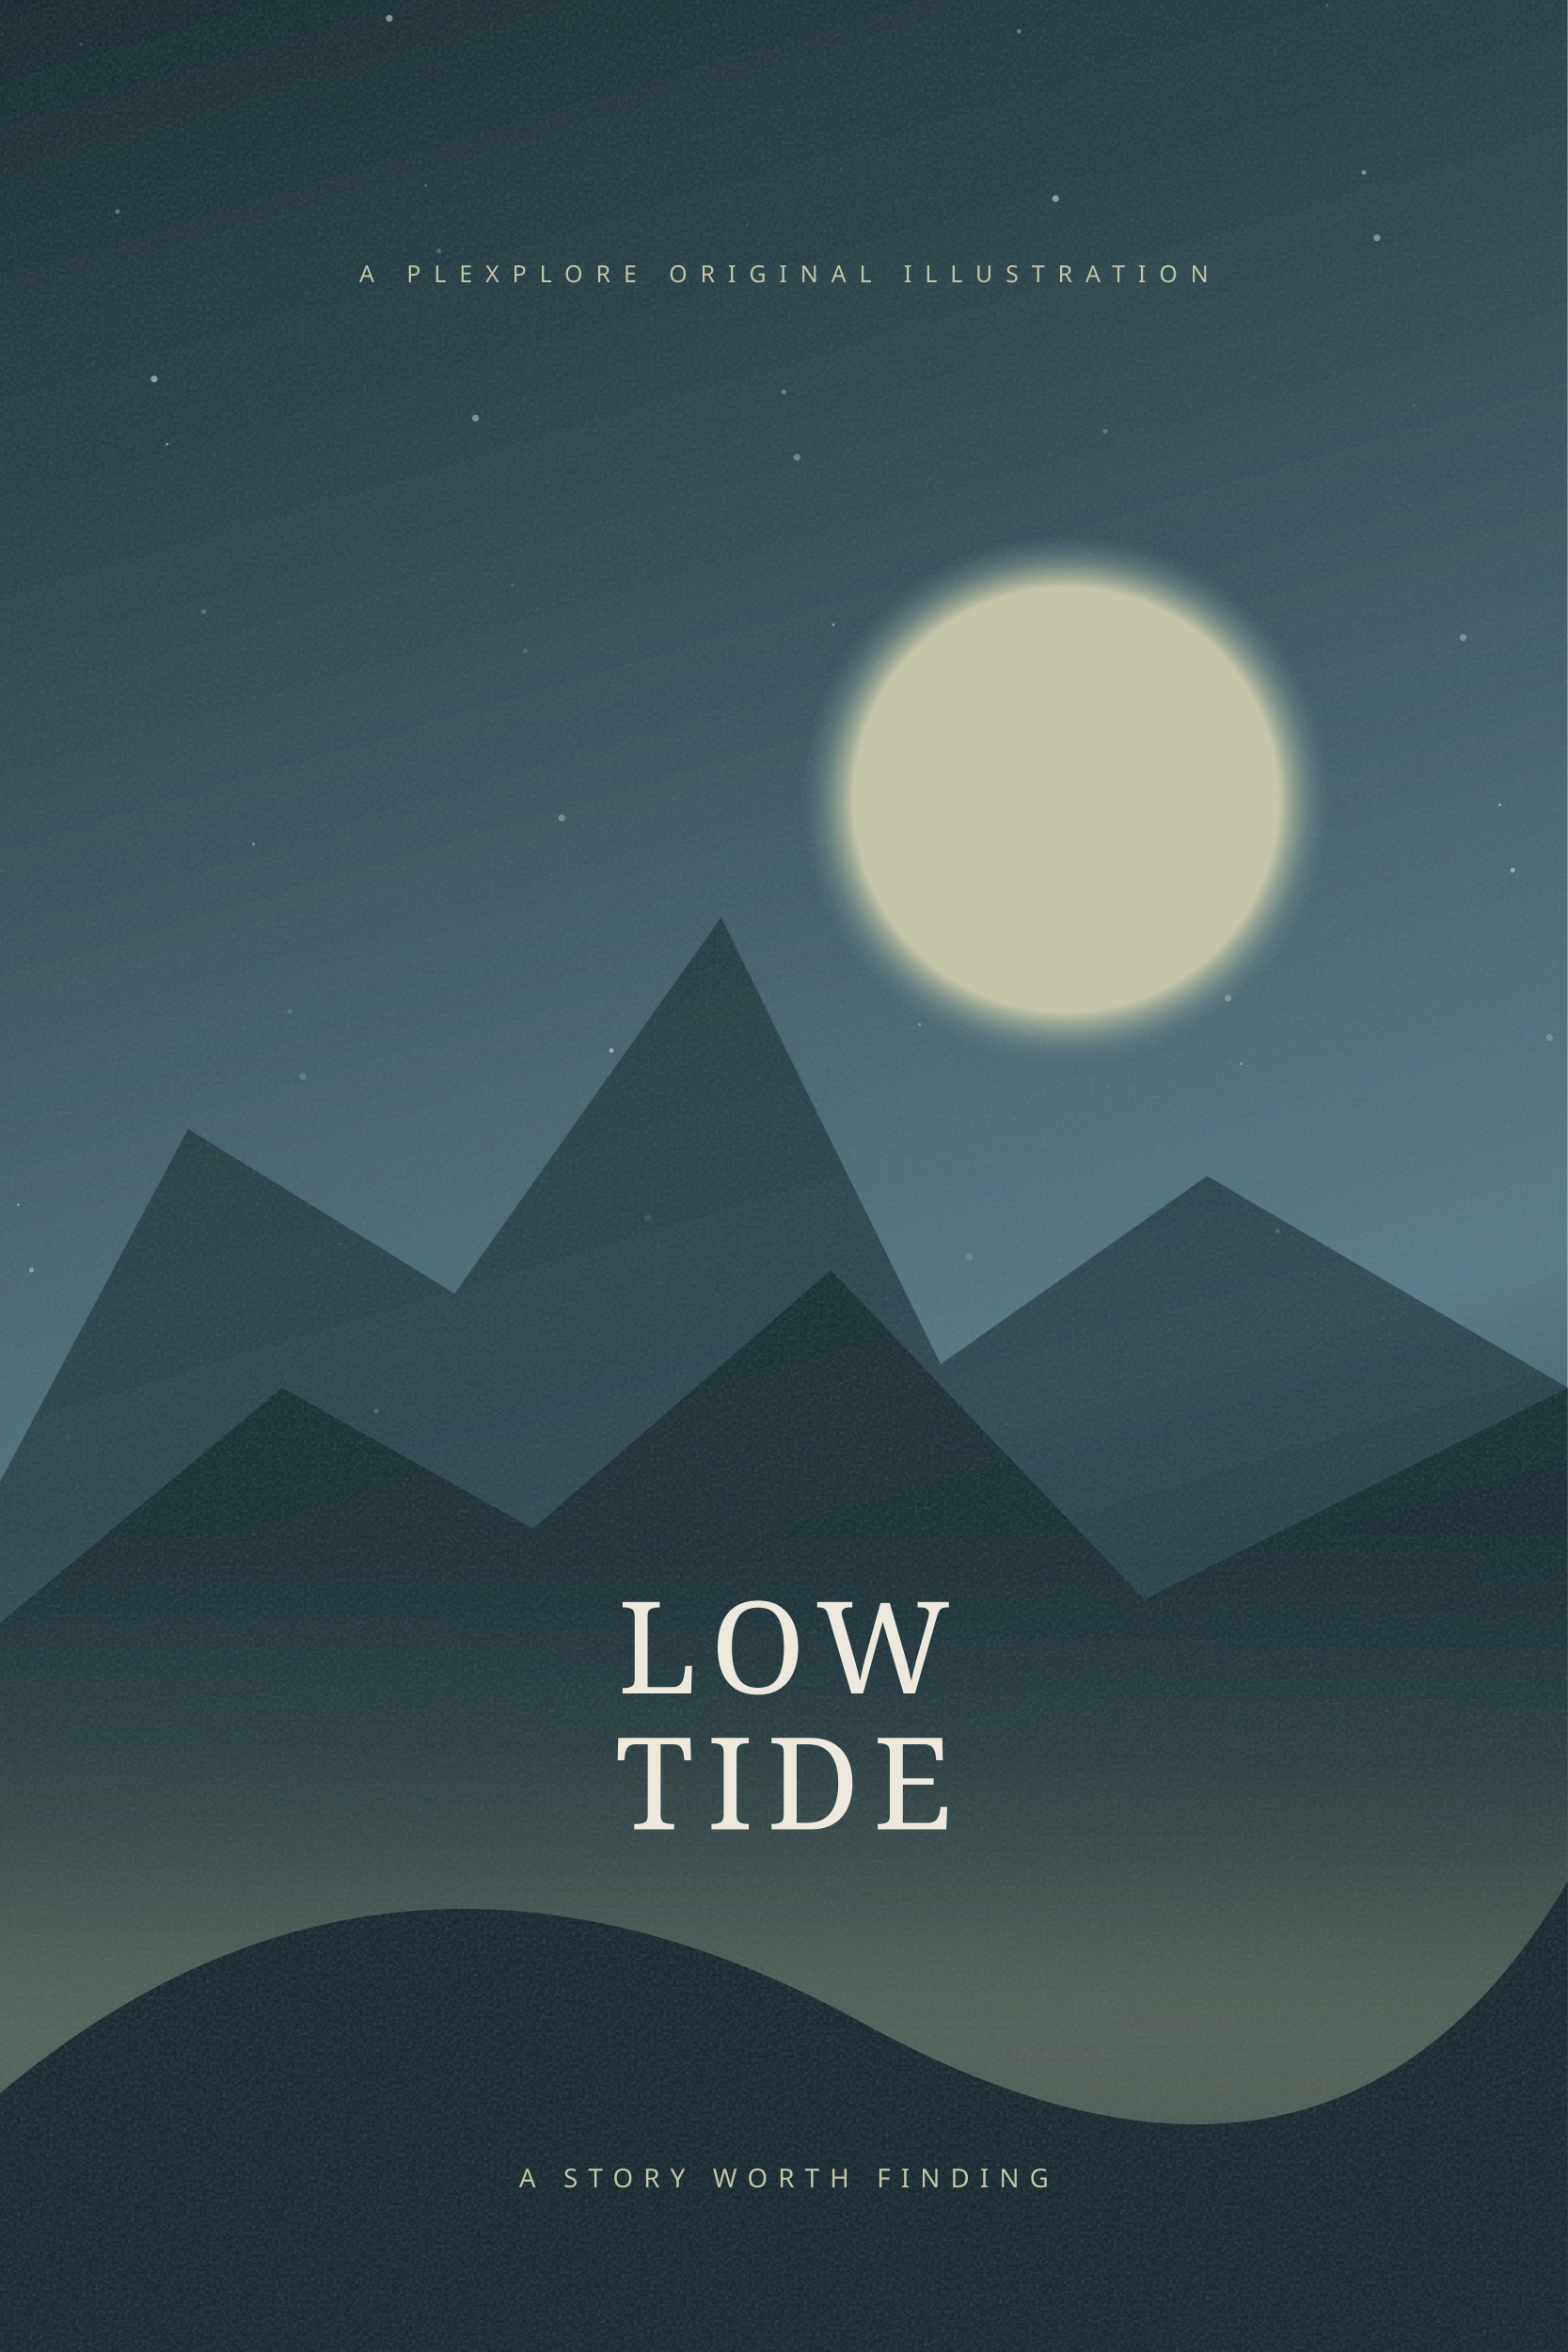
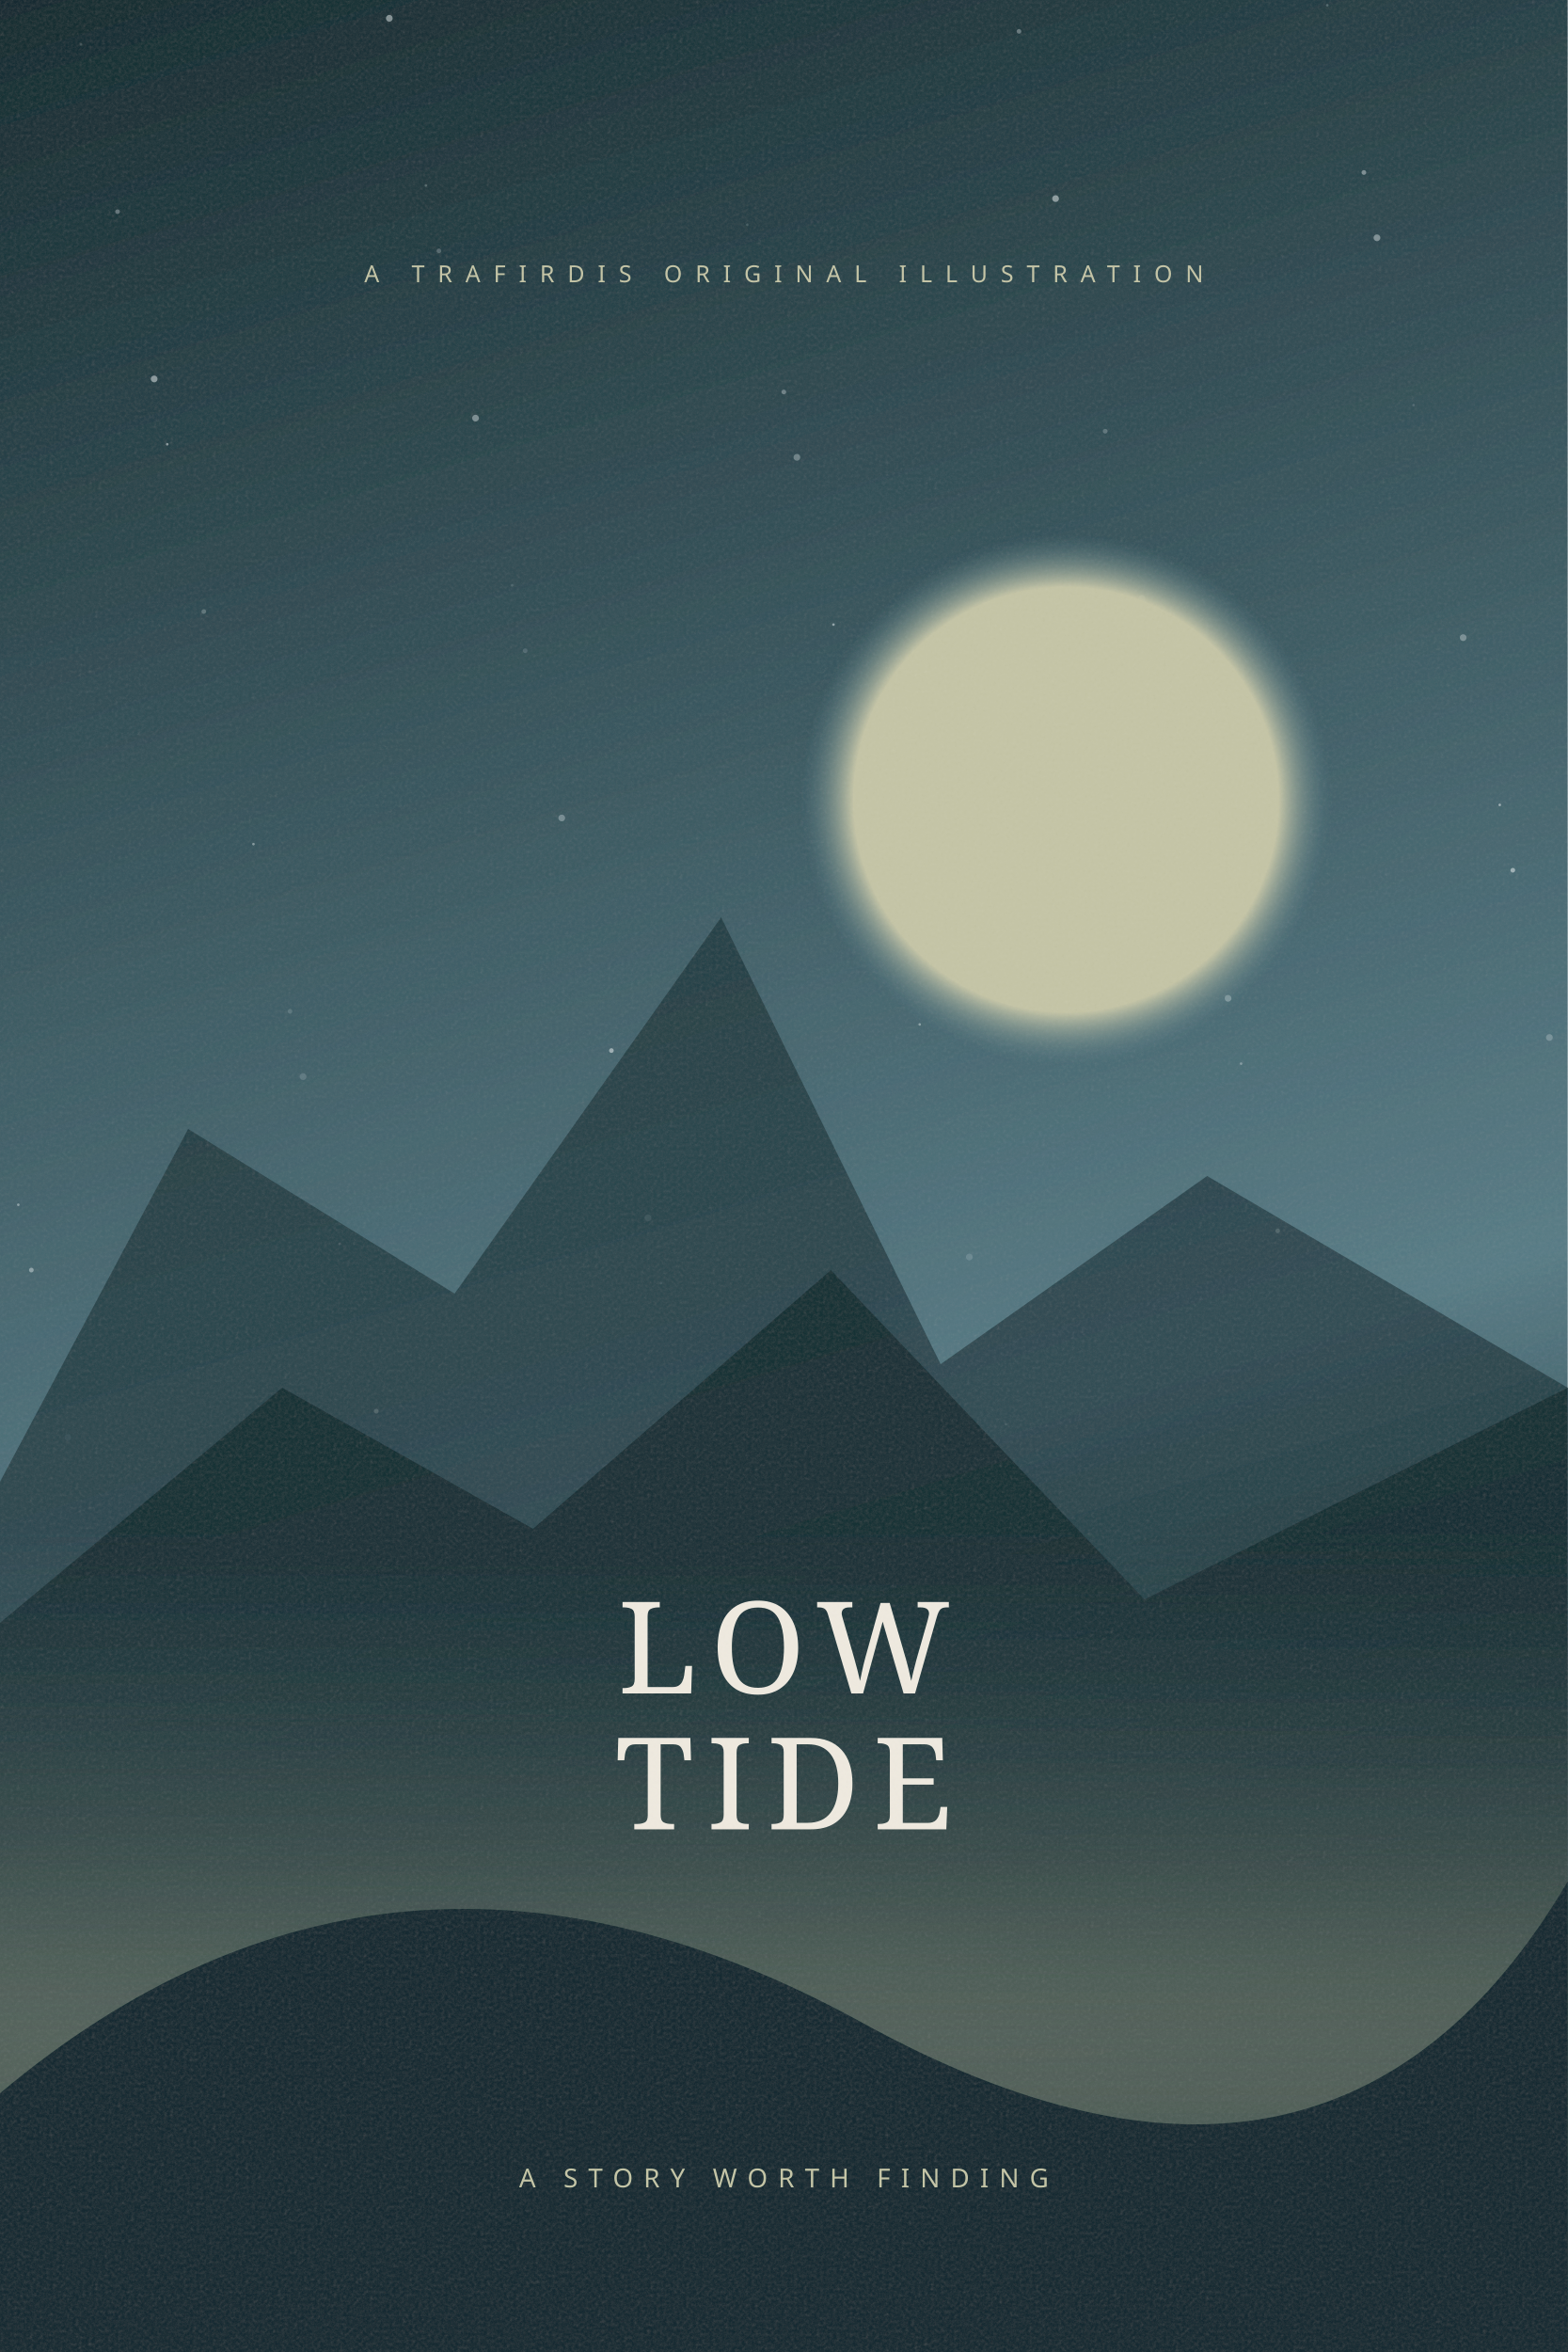
<svg xmlns="http://www.w3.org/2000/svg" width="600" height="900" viewBox="0 0 600 900">
  <defs>
    <linearGradient id="sky" x2=".2" y2="1">
      <stop stop-color="#142b30" />
      <stop offset=".7" stop-color="#597c86" />
      <stop offset="1" stop-color="#142b30" />
    </linearGradient>
    <radialGradient id="sun">
      <stop stop-color="#c4c4a6" />
      <stop offset=".8" stop-color="#c4c4a6" />
      <stop offset="1" stop-color="#597c86" stop-opacity="0" />
    </radialGradient>
    <linearGradient id="fog" x2="0" y2="1">
      <stop stop-color="#597c86" stop-opacity="0" />
      <stop offset=".5" stop-color="#c4c4a6" stop-opacity=".3" />
      <stop offset="1" stop-color="#142b30" />
    </linearGradient>
    <filter id="grain">
      <feTurbulence type="fractalNoise" baseFrequency=".8" numOctaves="3" stitchTiles="stitch" />
      <feColorMatrix type="saturate" values="0" />
      <feComponentTransfer>
        <feFuncA type="linear" slope=".07" />
      </feComponentTransfer>
      <feBlend in="SourceGraphic" mode="soft-light" />
    </filter>
  </defs>
  <g filter="url(#grain)">
    <path fill="url(#sky)" d="M0 0h600v900H0z" />
    <circle cx="31" cy="17" r="0.5" fill="#fff" opacity="0.15" />
    <circle cx="168" cy="96" r="0.9" fill="#fff" opacity="0.23" />
    <circle cx="305" cy="175" r="1.3" fill="#fff" opacity="0.31" />
    <circle cx="442" cy="254" r="0.5" fill="#fff" opacity="0.39" />
    <circle cx="579" cy="333" r="0.9" fill="#fff" opacity="0.47" />
    <circle cx="116" cy="412" r="1.3" fill="#fff" opacity="0.15" />
    <circle cx="253" cy="491" r="0.5" fill="#fff" opacity="0.23" />
    <circle cx="390" cy="12" r="0.9" fill="#fff" opacity="0.31" />
    <circle cx="527" cy="91" r="1.3" fill="#fff" opacity="0.39" />
    <circle cx="64" cy="170" r="0.5" fill="#fff" opacity="0.47" />
    <circle cx="201" cy="249" r="0.9" fill="#fff" opacity="0.15" />
    <circle cx="338" cy="328" r="1.3" fill="#fff" opacity="0.23" />
    <circle cx="475" cy="407" r="0.5" fill="#fff" opacity="0.31" />
    <circle cx="12" cy="486" r="0.9" fill="#fff" opacity="0.39" />
    <circle cx="149" cy="7" r="1.3" fill="#fff" opacity="0.47" />
    <circle cx="286" cy="86" r="0.5" fill="#fff" opacity="0.15" />
    <circle cx="423" cy="165" r="0.9" fill="#fff" opacity="0.23" />
    <circle cx="560" cy="244" r="1.3" fill="#fff" opacity="0.31" />
    <circle cx="97" cy="323" r="0.5" fill="#fff" opacity="0.39" />
    <circle cx="234" cy="402" r="0.9" fill="#fff" opacity="0.47" />
    <circle cx="371" cy="481" r="1.3" fill="#fff" opacity="0.15" />
    <circle cx="508" cy="2" r="0.5" fill="#fff" opacity="0.23" />
    <circle cx="45" cy="81" r="0.9" fill="#fff" opacity="0.31" />
    <circle cx="182" cy="160" r="1.3" fill="#fff" opacity="0.39" />
    <circle cx="319" cy="239" r="0.5" fill="#fff" opacity="0.47" />
    <circle cx="456" cy="318" r="0.9" fill="#fff" opacity="0.15" />
    <circle cx="593" cy="397" r="1.3" fill="#fff" opacity="0.23" />
    <circle cx="130" cy="476" r="0.5" fill="#fff" opacity="0.31" />
    <circle cx="267" cy="555" r="0.9" fill="#fff" opacity="0.39" />
    <circle cx="404" cy="76" r="1.3" fill="#fff" opacity="0.47" />
    <circle cx="541" cy="155" r="0.5" fill="#fff" opacity="0.15" />
    <circle cx="78" cy="234" r="0.9" fill="#fff" opacity="0.23" />
    <circle cx="215" cy="313" r="1.3" fill="#fff" opacity="0.31" />
    <circle cx="352" cy="392" r="0.5" fill="#fff" opacity="0.39" />
    <circle cx="489" cy="471" r="0.9" fill="#fff" opacity="0.47" />
    <circle cx="26" cy="550" r="1.3" fill="#fff" opacity="0.15" />
    <circle cx="163" cy="71" r="0.5" fill="#fff" opacity="0.23" />
    <circle cx="300" cy="150" r="0.9" fill="#fff" opacity="0.31" />
    <circle cx="437" cy="229" r="1.3" fill="#fff" opacity="0.39" />
    <circle cx="574" cy="308" r="0.5" fill="#fff" opacity="0.47" />
    <circle cx="111" cy="387" r="0.9" fill="#fff" opacity="0.15" />
    <circle cx="248" cy="466" r="1.3" fill="#fff" opacity="0.23" />
    <circle cx="385" cy="545" r="0.5" fill="#fff" opacity="0.31" />
    <circle cx="522" cy="66" r="0.9" fill="#fff" opacity="0.39" />
    <circle cx="59" cy="145" r="1.3" fill="#fff" opacity="0.47" />
    <circle cx="196" cy="224" r="0.5" fill="#fff" opacity="0.15" />
    <circle cx="333" cy="303" r="0.9" fill="#fff" opacity="0.23" />
    <circle cx="470" cy="382" r="1.3" fill="#fff" opacity="0.31" />
    <circle cx="7" cy="461" r="0.5" fill="#fff" opacity="0.39" />
    <circle cx="144" cy="540" r="0.9" fill="#fff" opacity="0.47" />
    <circle cx="408" cy="306.0" r="102" fill="url(#sun)" />
    <path d="M0 567.0L72.0 432.0 174.0 495 276.0 351.0 360.0 522.0 462.0 450.0 600 531.0V900H0Z" fill="#142b30" opacity=".57" />
    <path d="M0 621.0L108.0 531.0 204 585.0 318.0 486 438.0 612.0 600 531.0V900H0Z" fill="#142b30" opacity=".8" />
    <path d="M0 585.0h600v315.0H0Z" fill="url(#fog)" />
    <path d="M0 801.0Q150.0 675.0 330.0 774.0T600 720.0V900H0Z" fill="#142b30" />
-     <text x="300.0" y="108.0" text-anchor="middle" fill="#c4c4a6" font-size="9" letter-spacing="5" font-family="sans-serif">A PLEXPLORE ORIGINAL ILLUSTRATION</text>
+     <text x="300.0" y="108.0" text-anchor="middle" fill="#c4c4a6" font-size="9" letter-spacing="5" font-family="sans-serif">A TRAFIRDIS ORIGINAL ILLUSTRATION</text>
    <text x="300.0" y="648.0" text-anchor="middle" fill="#eee9df" font-size="49" letter-spacing="5" font-family="Georgia,serif">LOW</text>
    <text x="300.0" y="700.0" text-anchor="middle" fill="#eee9df" font-size="49" letter-spacing="5" font-family="Georgia,serif">TIDE</text>
    <text x="300.0" y="837.0" text-anchor="middle" fill="#c4c4a6" font-size="10" letter-spacing="4" font-family="sans-serif">A STORY WORTH FINDING</text>
  </g>
</svg>
